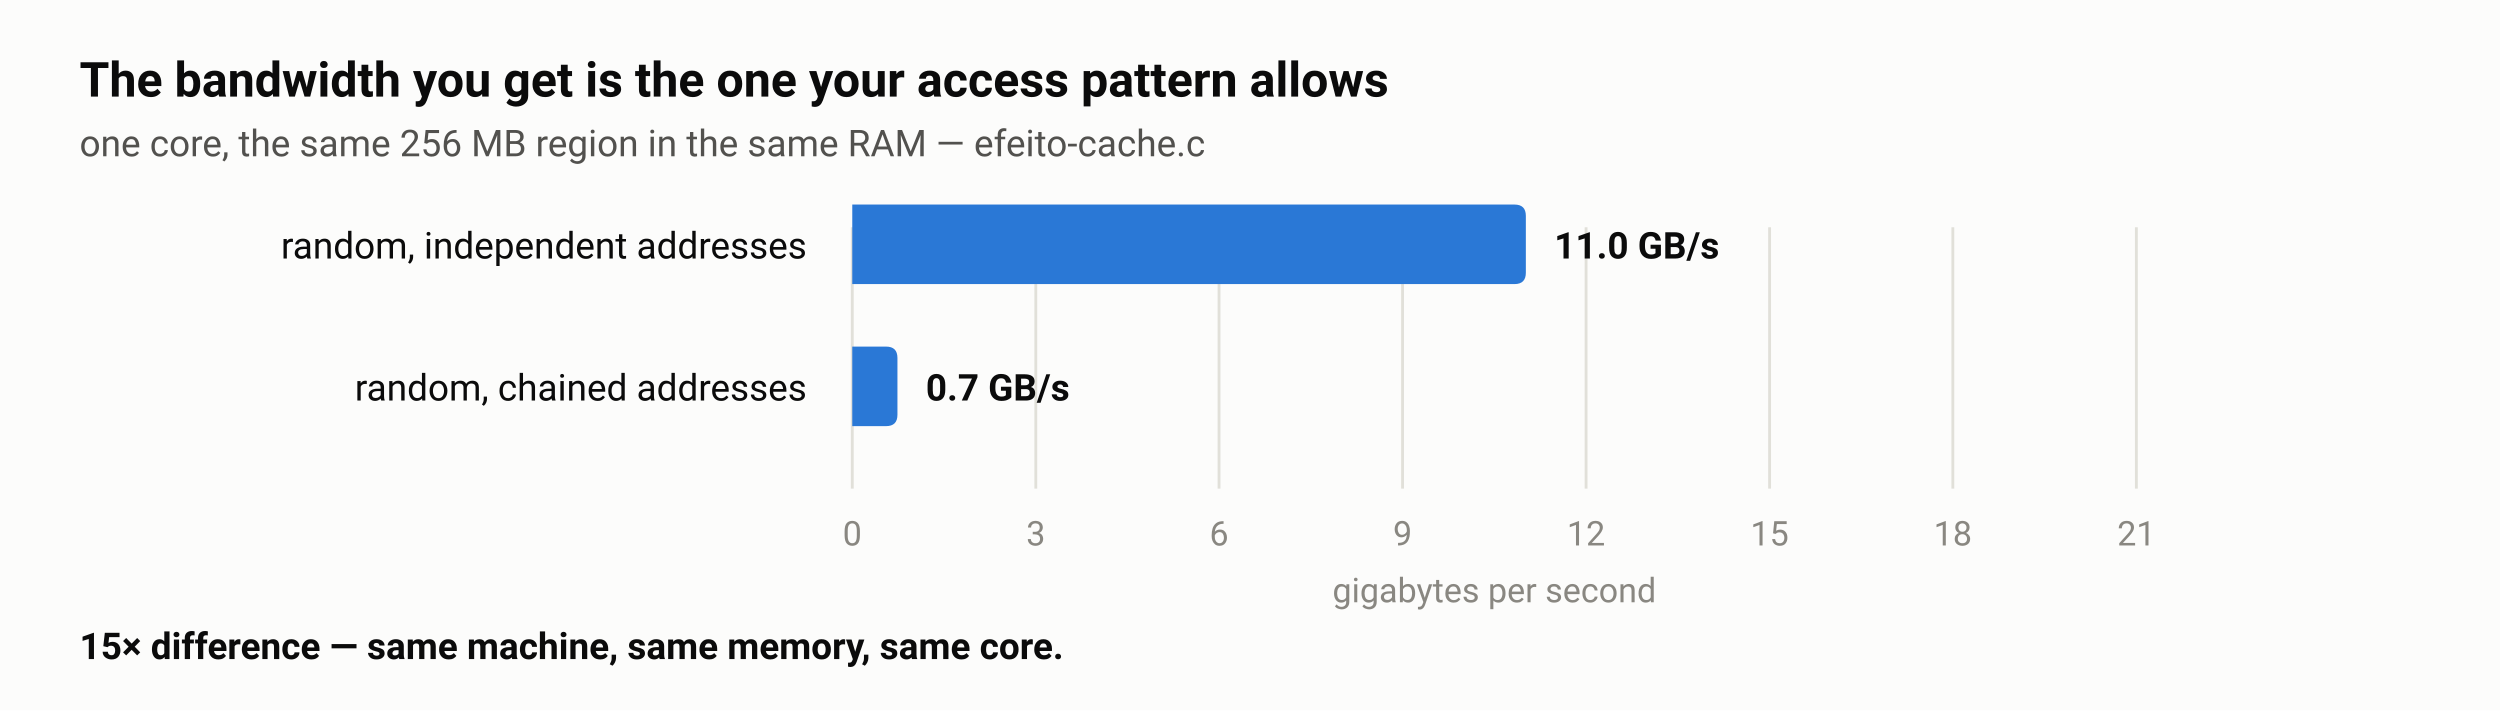
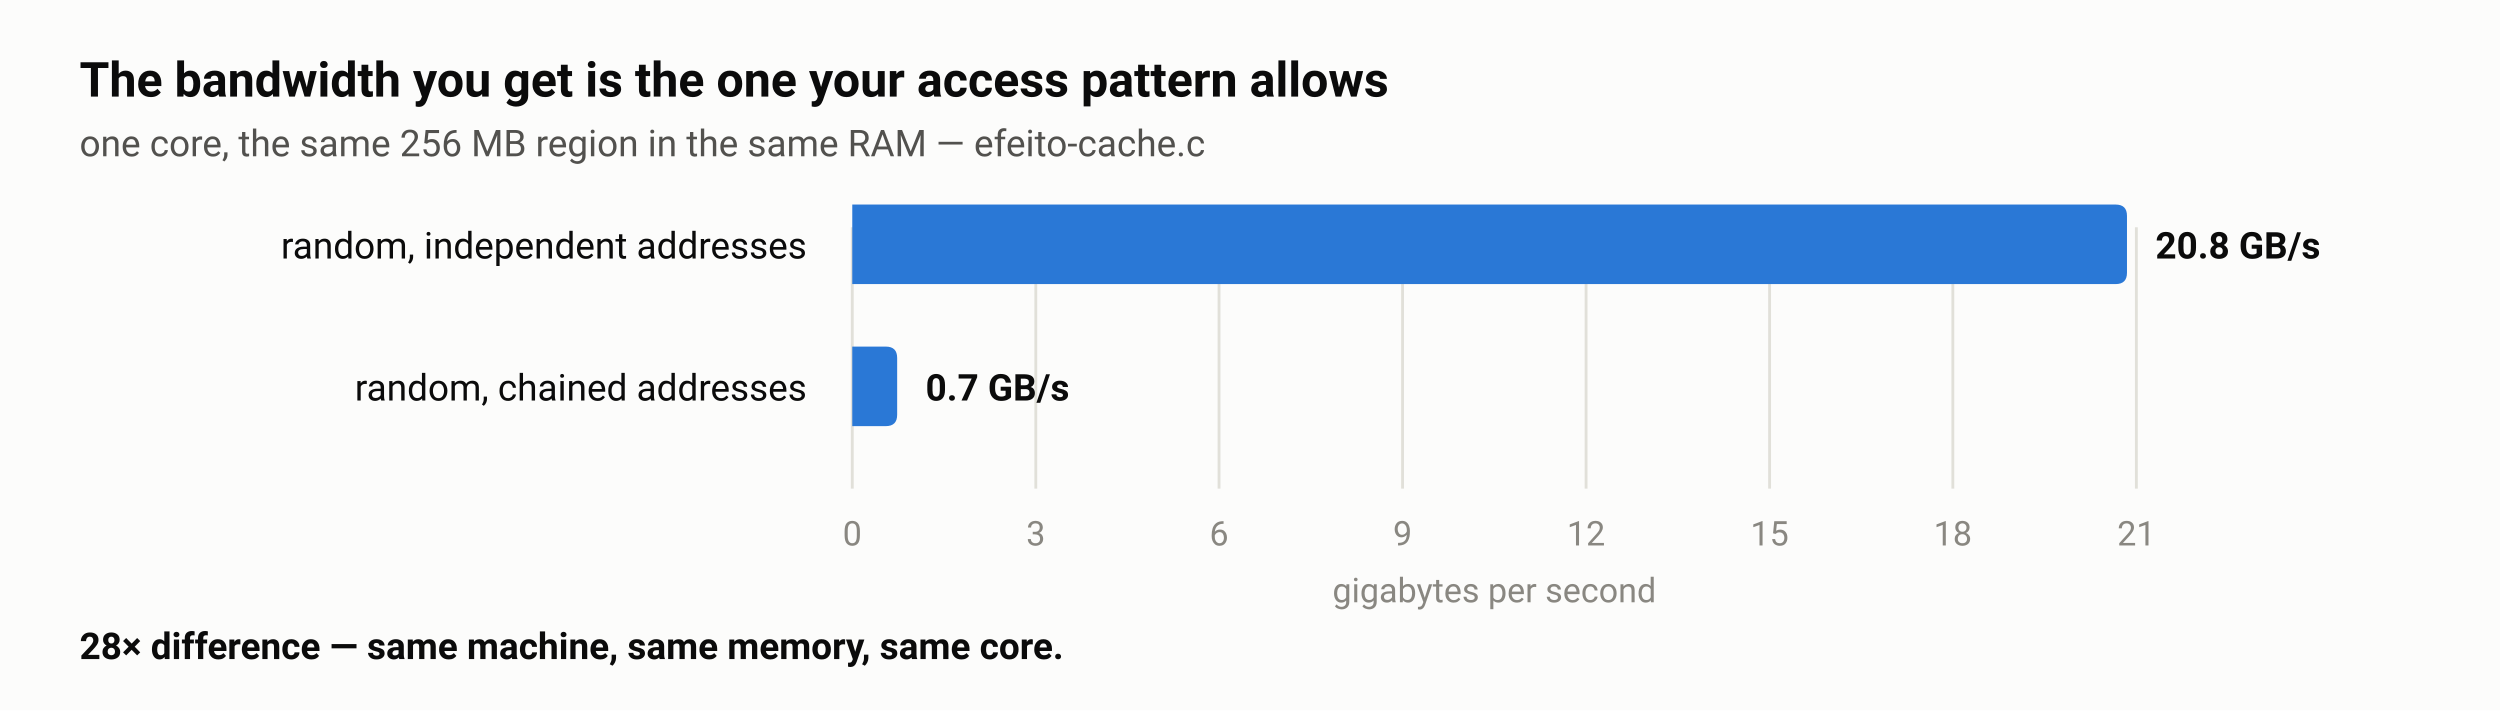
<svg xmlns="http://www.w3.org/2000/svg" viewBox="0 0 880 250" width="880" height="250" role="img" aria-labelledby="t d" font-family="system-ui, -apple-system, 'Segoe UI', Roboto, sans-serif">
  <rect width="880" height="250" fill="#fcfcfb" />
  <text x="28.0" y="34.0" fill="#0b0b0b" font-size="17" font-weight="600" text-anchor="start" font-family="system-ui, -apple-system, 'Segoe UI', Roboto, sans-serif">The bandwidth you get is the one your access pattern allows</text>
  <text x="28.0" y="55.0" fill="#52514e" font-size="13" font-weight="400" text-anchor="start" font-family="system-ui, -apple-system, 'Segoe UI', Roboto, sans-serif">one core, the same 256 MB region in the same RAM — efeito-cache.c</text>
  <line x1="300.0" y1="80.0" x2="300.0" y2="172.0" stroke="#e1e0d9" stroke-width="1" />
  <text x="300.0" y="192.0" fill="#898781" font-size="12" font-weight="400" text-anchor="middle" font-family="system-ui, -apple-system, 'Segoe UI', Roboto, sans-serif" font-variant-numeric="tabular-nums">0</text>
  <line x1="364.6" y1="80.0" x2="364.6" y2="172.0" stroke="#e1e0d9" stroke-width="1" />
  <text x="364.6" y="192.0" fill="#898781" font-size="12" font-weight="400" text-anchor="middle" font-family="system-ui, -apple-system, 'Segoe UI', Roboto, sans-serif" font-variant-numeric="tabular-nums">3</text>
  <line x1="429.1" y1="80.0" x2="429.1" y2="172.0" stroke="#e1e0d9" stroke-width="1" />
  <text x="429.1" y="192.0" fill="#898781" font-size="12" font-weight="400" text-anchor="middle" font-family="system-ui, -apple-system, 'Segoe UI', Roboto, sans-serif" font-variant-numeric="tabular-nums">6</text>
  <line x1="493.7" y1="80.0" x2="493.7" y2="172.0" stroke="#e1e0d9" stroke-width="1" />
  <text x="493.7" y="192.0" fill="#898781" font-size="12" font-weight="400" text-anchor="middle" font-family="system-ui, -apple-system, 'Segoe UI', Roboto, sans-serif" font-variant-numeric="tabular-nums">9</text>
  <line x1="558.3" y1="80.0" x2="558.3" y2="172.0" stroke="#e1e0d9" stroke-width="1" />
  <text x="558.3" y="192.0" fill="#898781" font-size="12" font-weight="400" text-anchor="middle" font-family="system-ui, -apple-system, 'Segoe UI', Roboto, sans-serif" font-variant-numeric="tabular-nums">12</text>
  <line x1="622.9" y1="80.0" x2="622.9" y2="172.0" stroke="#e1e0d9" stroke-width="1" />
  <text x="622.9" y="192.0" fill="#898781" font-size="12" font-weight="400" text-anchor="middle" font-family="system-ui, -apple-system, 'Segoe UI', Roboto, sans-serif" font-variant-numeric="tabular-nums">15</text>
  <line x1="687.4" y1="80.0" x2="687.4" y2="172.0" stroke="#e1e0d9" stroke-width="1" />
  <text x="687.4" y="192.0" fill="#898781" font-size="12" font-weight="400" text-anchor="middle" font-family="system-ui, -apple-system, 'Segoe UI', Roboto, sans-serif" font-variant-numeric="tabular-nums">18</text>
  <line x1="752.0" y1="80.0" x2="752.0" y2="172.0" stroke="#e1e0d9" stroke-width="1" />
  <text x="752.0" y="192.0" fill="#898781" font-size="12" font-weight="400" text-anchor="middle" font-family="system-ui, -apple-system, 'Segoe UI', Roboto, sans-serif" font-variant-numeric="tabular-nums">21</text>
  <text x="526.0" y="212.0" fill="#898781" font-size="12" font-weight="400" text-anchor="middle" font-family="system-ui, -apple-system, 'Segoe UI', Roboto, sans-serif">gigabytes per second</text>
  <text x="284.0" y="91.0" fill="#0b0b0b" font-size="13" font-weight="400" text-anchor="end" font-family="system-ui, -apple-system, 'Segoe UI', Roboto, sans-serif">random, independent addresses</text>
-   <path d="M300.0,72.0 H533.1 Q537.1,72.0 537.1,76.0 V96.0 Q537.1,100.0 533.1,100.0 H300.0 Z" fill="#2a78d6" />
-   <text x="547.1" y="91.0" fill="#0b0b0b" font-size="13" font-weight="600" text-anchor="start" font-family="system-ui, -apple-system, 'Segoe UI', Roboto, sans-serif" font-variant-numeric="tabular-nums">11.0 GB/s</text>
+   <path d="M300.0,72.0 H744.7 Q748.7,72.0 748.7,76.0 V96.0 Q748.7,100.0 744.7,100.0 H300.0 Z" fill="#2a78d6" />
+   <text x="758.7" y="91.0" fill="#0b0b0b" font-size="13" font-weight="600" text-anchor="start" font-family="system-ui, -apple-system, 'Segoe UI', Roboto, sans-serif" font-variant-numeric="tabular-nums">20.8 GB/s</text>
  <text x="284.0" y="141.0" fill="#0b0b0b" font-size="13" font-weight="400" text-anchor="end" font-family="system-ui, -apple-system, 'Segoe UI', Roboto, sans-serif">random, chained addresses</text>
-   <path d="M300.0,122.0 H311.9 Q315.9,122.0 315.9,126.0 V146.0 Q315.9,150.0 311.9,150.0 H300.0 Z" fill="#2a78d6" />
-   <text x="325.9" y="141.0" fill="#0b0b0b" font-size="13" font-weight="600" text-anchor="start" font-family="system-ui, -apple-system, 'Segoe UI', Roboto, sans-serif" font-variant-numeric="tabular-nums">0.7 GB/s</text>
-   <text x="28.0" y="232.0" fill="#0b0b0b" font-size="13" font-weight="600" text-anchor="start" font-family="system-ui, -apple-system, 'Segoe UI', Roboto, sans-serif">15× difference — same machine, same memory, same core.</text>
+   <path d="M300.0,122.0 H311.8 Q315.8,122.0 315.8,126.0 V146.0 Q315.8,150.0 311.8,150.0 H300.0 Z" fill="#2a78d6" />
+   <text x="325.8" y="141.0" fill="#0b0b0b" font-size="13" font-weight="600" text-anchor="start" font-family="system-ui, -apple-system, 'Segoe UI', Roboto, sans-serif" font-variant-numeric="tabular-nums">0.7 GB/s</text>
+   <text x="28.0" y="232.0" fill="#0b0b0b" font-size="13" font-weight="600" text-anchor="start" font-family="system-ui, -apple-system, 'Segoe UI', Roboto, sans-serif">28× difference — same machine, same memory, same core.</text>
</svg>
